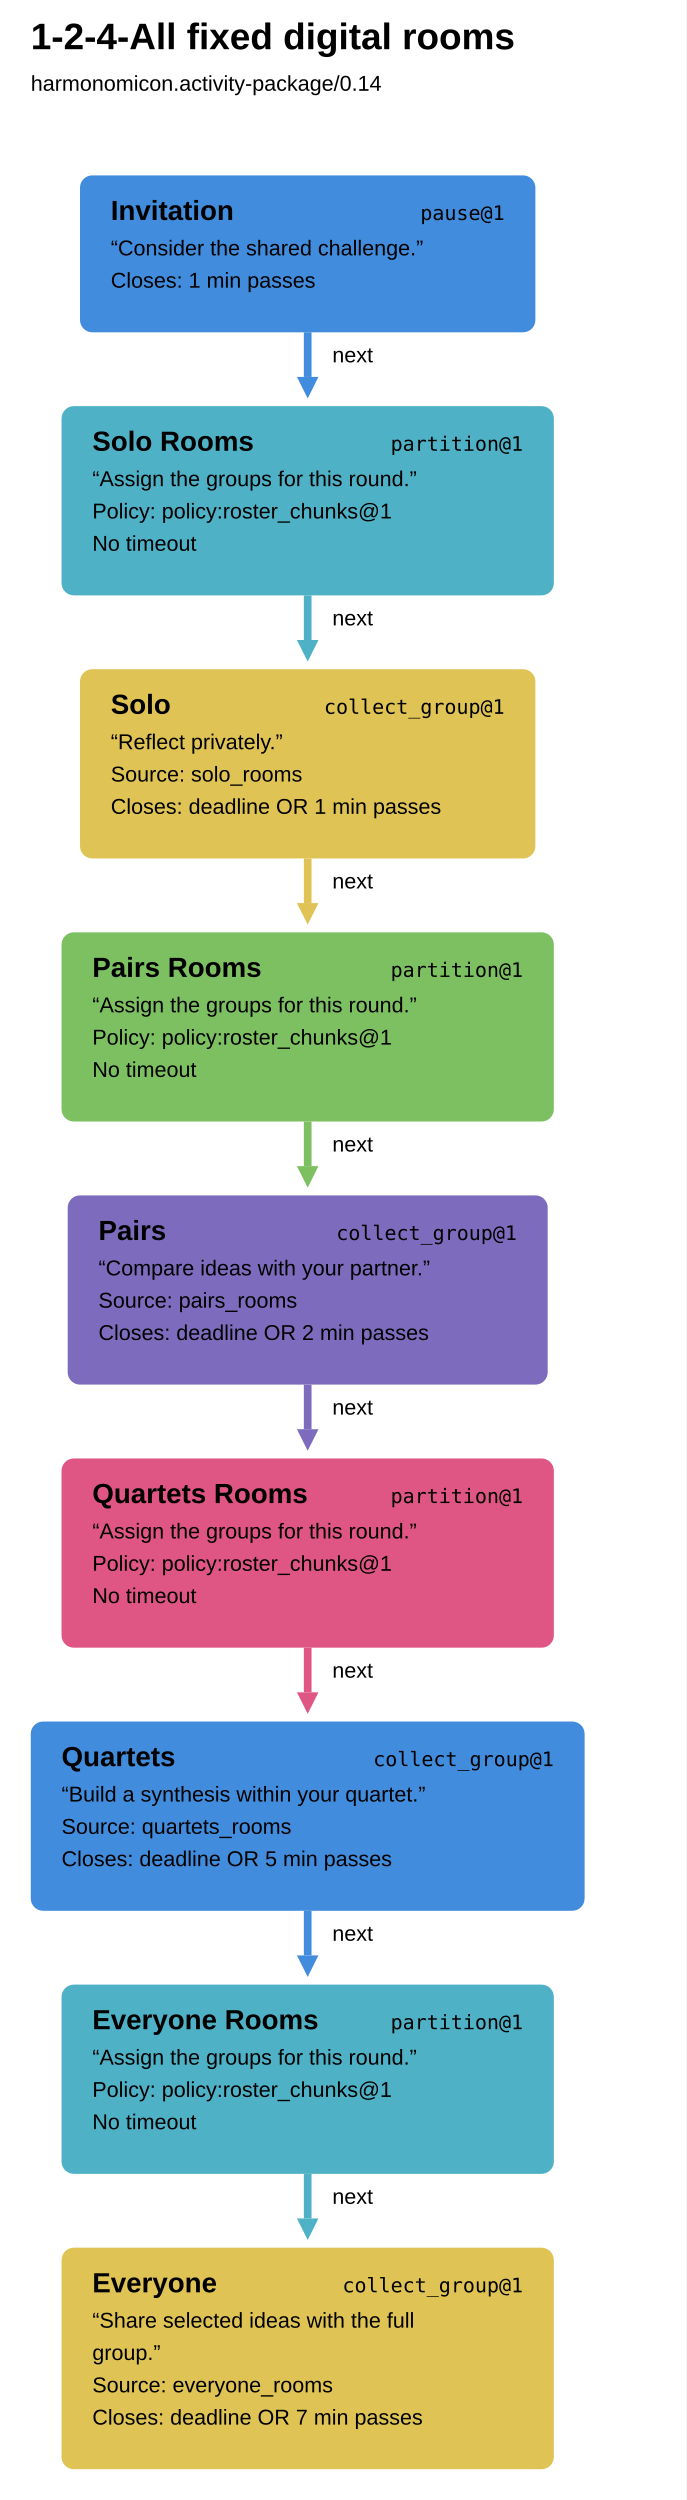
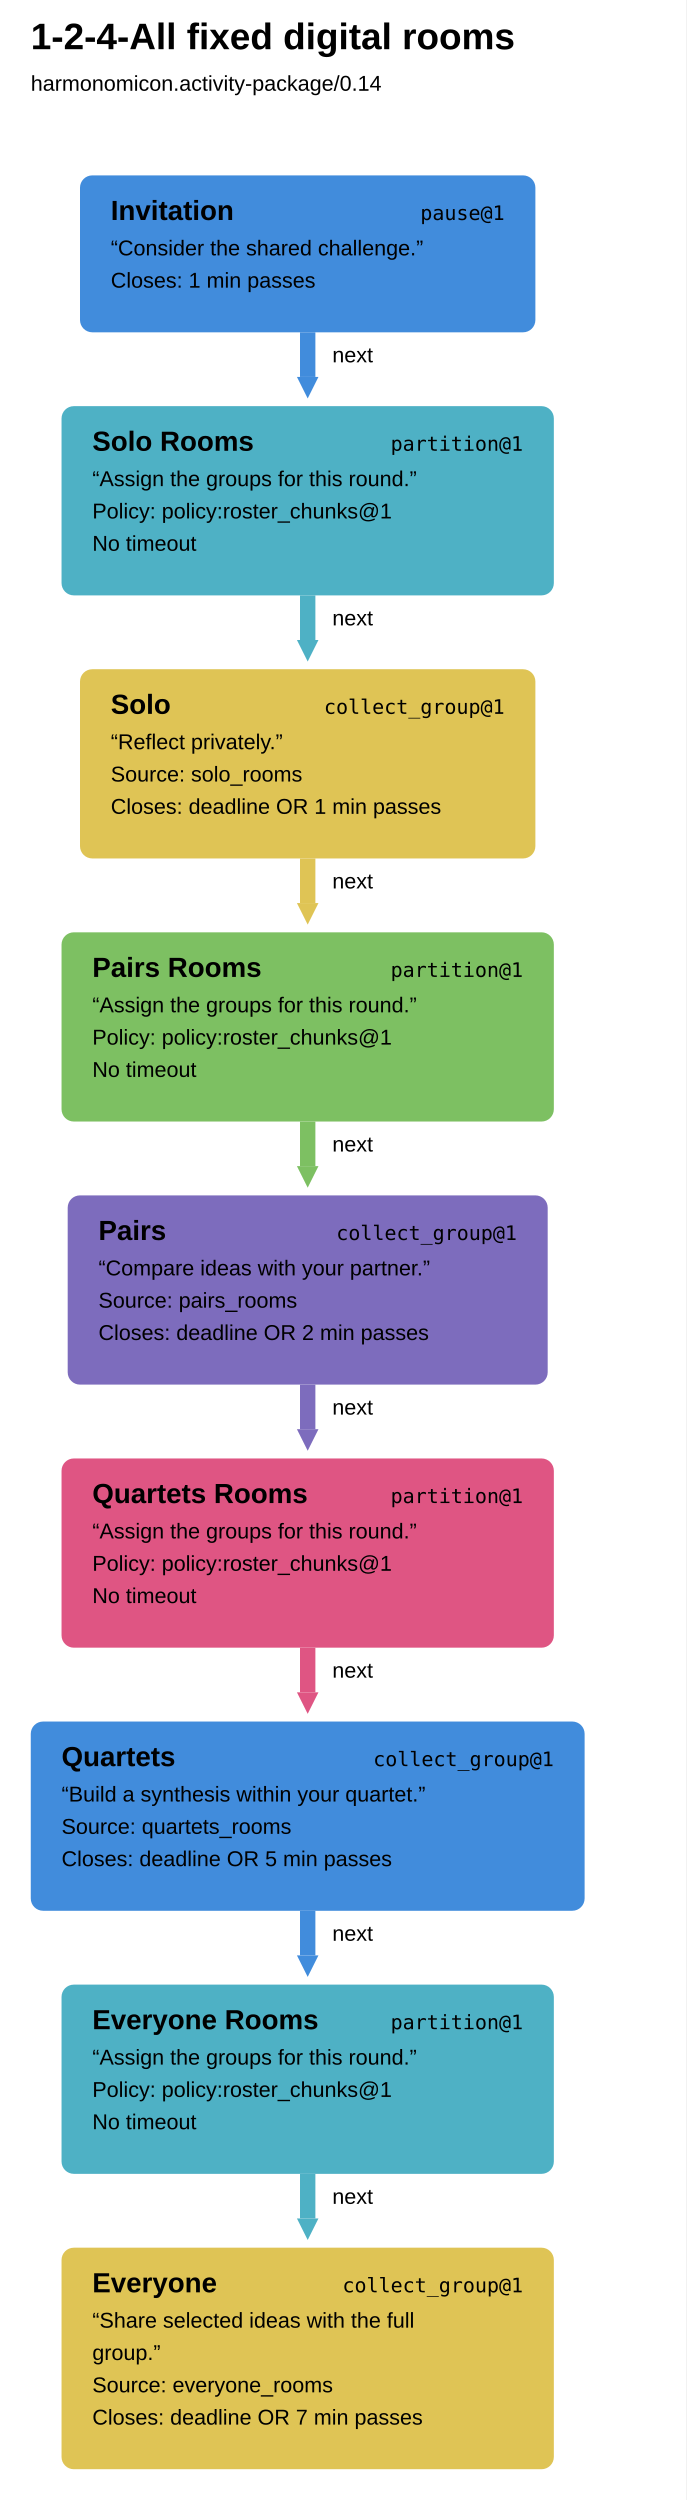
<svg xmlns="http://www.w3.org/2000/svg" width="446" height="1625" viewBox="0 0 446 1625" aria-label="1-2-4-All fixed digital rooms runbook" style="font-family:Arial,sans-serif;fill:black">
  <defs>
    <marker id="arrow-0" markerUnits="userSpaceOnUse" markerWidth="14" markerHeight="14" refX="0" refY="7" orient="auto">
      <path d="M0 0L14 7L0 14Z" fill="#418cdc" />
    </marker>
    <marker id="arrow-1" markerUnits="userSpaceOnUse" markerWidth="14" markerHeight="14" refX="0" refY="7" orient="auto">
      <path d="M0 0L14 7L0 14Z" fill="#4eb1c5" />
    </marker>
    <marker id="arrow-2" markerUnits="userSpaceOnUse" markerWidth="14" markerHeight="14" refX="0" refY="7" orient="auto">
      <path d="M0 0L14 7L0 14Z" fill="#dfc455" />
    </marker>
    <marker id="arrow-3" markerUnits="userSpaceOnUse" markerWidth="14" markerHeight="14" refX="0" refY="7" orient="auto">
      <path d="M0 0L14 7L0 14Z" fill="#7dc062" />
    </marker>
    <marker id="arrow-4" markerUnits="userSpaceOnUse" markerWidth="14" markerHeight="14" refX="0" refY="7" orient="auto">
      <path d="M0 0L14 7L0 14Z" fill="#7d6cbd" />
    </marker>
    <marker id="arrow-5" markerUnits="userSpaceOnUse" markerWidth="14" markerHeight="14" refX="0" refY="7" orient="auto">
      <path d="M0 0L14 7L0 14Z" fill="#df5583" />
    </marker>
    <marker id="arrow-6" markerUnits="userSpaceOnUse" markerWidth="14" markerHeight="14" refX="0" refY="7" orient="auto">
      <path d="M0 0L14 7L0 14Z" fill="#418cdc" />
    </marker>
    <marker id="arrow-7" markerUnits="userSpaceOnUse" markerWidth="14" markerHeight="14" refX="0" refY="7" orient="auto">
      <path d="M0 0L14 7L0 14Z" fill="#4eb1c5" />
    </marker>
  </defs>
  <rect width="100%" height="100%" fill="white" />
  <text x="20" y="32" font-size="24" font-weight="700">1-2-4-All fixed digital rooms</text>
  <text x="20" y="59" font-size="14">harmonomicon.activity-package/0.14</text>
  <g data-step="invitation" tabindex="0" role="button" aria-label="invitation pause@1">
    <rect x="52" y="114" width="296" height="102" rx="8" fill="#418cdc" />
    <text x="72" y="143" font-weight="700" font-size="18">Invitation</text>
    <text x="328" y="143" text-anchor="end" font-family="ui-monospace, SFMono-Regular, Menlo, Consolas, monospace" font-size="13">pause@1</text>
    <text x="72" y="166" font-size="14">“Consider the shared challenge.”</text>
    <text x="72" y="187" font-size="14">Closes: 1 min passes</text>
  </g>
  <g data-step="solo_rooms" tabindex="0" role="button" aria-label="solo_rooms partition@1">
    <rect x="40" y="264" width="320" height="123" rx="8" fill="#4eb1c5" />
    <text x="60" y="293" font-weight="700" font-size="18">Solo Rooms</text>
    <text x="340" y="293" text-anchor="end" font-family="ui-monospace, SFMono-Regular, Menlo, Consolas, monospace" font-size="13">partition@1</text>
    <text x="60" y="316" font-size="14">“Assign the groups for this round.”</text>
    <text x="60" y="337" font-size="14">Policy: policy:roster_chunks@1</text>
    <text x="60" y="358" font-size="14">No timeout</text>
  </g>
  <g data-step="solo" tabindex="0" role="button" aria-label="solo collect_group@1">
    <rect x="52" y="435" width="296" height="123" rx="8" fill="#dfc455" />
    <text x="72" y="464" font-weight="700" font-size="18">Solo</text>
    <text x="328" y="464" text-anchor="end" font-family="ui-monospace, SFMono-Regular, Menlo, Consolas, monospace" font-size="13">collect_group@1</text>
    <text x="72" y="487" font-size="14">“Reflect privately.”</text>
    <text x="72" y="508" font-size="14">Source: solo_rooms</text>
    <text x="72" y="529" font-size="14">Closes: deadline OR 1 min passes</text>
  </g>
  <g data-step="pairs_rooms" tabindex="0" role="button" aria-label="pairs_rooms partition@1">
    <rect x="40" y="606" width="320" height="123" rx="8" fill="#7dc062" />
    <text x="60" y="635" font-weight="700" font-size="18">Pairs Rooms</text>
    <text x="340" y="635" text-anchor="end" font-family="ui-monospace, SFMono-Regular, Menlo, Consolas, monospace" font-size="13">partition@1</text>
    <text x="60" y="658" font-size="14">“Assign the groups for this round.”</text>
    <text x="60" y="679" font-size="14">Policy: policy:roster_chunks@1</text>
    <text x="60" y="700" font-size="14">No timeout</text>
  </g>
  <g data-step="pairs" tabindex="0" role="button" aria-label="pairs collect_group@1">
    <rect x="44" y="777" width="312" height="123" rx="8" fill="#7d6cbd" />
    <text x="64" y="806" font-weight="700" font-size="18">Pairs</text>
    <text x="336" y="806" text-anchor="end" font-family="ui-monospace, SFMono-Regular, Menlo, Consolas, monospace" font-size="13">collect_group@1</text>
    <text x="64" y="829" font-size="14">“Compare ideas with your partner.”</text>
    <text x="64" y="850" font-size="14">Source: pairs_rooms</text>
    <text x="64" y="871" font-size="14">Closes: deadline OR 2 min passes</text>
  </g>
  <g data-step="quartets_rooms" tabindex="0" role="button" aria-label="quartets_rooms partition@1">
    <rect x="40" y="948" width="320" height="123" rx="8" fill="#df5583" />
    <text x="60" y="977" font-weight="700" font-size="18">Quartets Rooms</text>
    <text x="340" y="977" text-anchor="end" font-family="ui-monospace, SFMono-Regular, Menlo, Consolas, monospace" font-size="13">partition@1</text>
    <text x="60" y="1000" font-size="14">“Assign the groups for this round.”</text>
    <text x="60" y="1021" font-size="14">Policy: policy:roster_chunks@1</text>
    <text x="60" y="1042" font-size="14">No timeout</text>
  </g>
  <g data-step="quartets" tabindex="0" role="button" aria-label="quartets collect_group@1">
    <rect x="20" y="1119" width="360" height="123" rx="8" fill="#418cdc" />
    <text x="40" y="1148" font-weight="700" font-size="18">Quartets</text>
    <text x="360" y="1148" text-anchor="end" font-family="ui-monospace, SFMono-Regular, Menlo, Consolas, monospace" font-size="13">collect_group@1</text>
    <text x="40" y="1171" font-size="14">“Build a synthesis within your quartet.”</text>
    <text x="40" y="1192" font-size="14">Source: quartets_rooms</text>
    <text x="40" y="1213" font-size="14">Closes: deadline OR 5 min passes</text>
  </g>
  <g data-step="everyone_rooms" tabindex="0" role="button" aria-label="everyone_rooms partition@1">
    <rect x="40" y="1290" width="320" height="123" rx="8" fill="#4eb1c5" />
    <text x="60" y="1319" font-weight="700" font-size="18">Everyone Rooms</text>
    <text x="340" y="1319" text-anchor="end" font-family="ui-monospace, SFMono-Regular, Menlo, Consolas, monospace" font-size="13">partition@1</text>
    <text x="60" y="1342" font-size="14">“Assign the groups for this round.”</text>
    <text x="60" y="1363" font-size="14">Policy: policy:roster_chunks@1</text>
    <text x="60" y="1384" font-size="14">No timeout</text>
  </g>
  <g data-step="everyone" tabindex="0" role="button" aria-label="everyone collect_group@1">
    <rect x="40" y="1461" width="320" height="144" rx="8" fill="#dfc455" />
    <text x="60" y="1490" font-weight="700" font-size="18">Everyone</text>
    <text x="340" y="1490" text-anchor="end" font-family="ui-monospace, SFMono-Regular, Menlo, Consolas, monospace" font-size="13">collect_group@1</text>
    <text x="60" y="1513" font-size="14">“Share selected ideas with the full</text>
    <text x="60" y="1534" font-size="14">group.”</text>
    <text x="60" y="1555" font-size="14">Source: everyone_rooms</text>
    <text x="60" y="1576" font-size="14">Closes: deadline OR 7 min passes</text>
  </g>
-   <path d="M 200 216 L 200 245" fill="none" stroke="#418cdc" stroke-width="5" marker-end="url(#arrow-0)" />
+   <path d="M 200 216 L 200 245" fill="none" stroke="#418cdc" stroke-width="10" marker-end="url(#arrow-0)" />
  <text x="216" y="235.5" font-size="14">next</text>
-   <path d="M 200 387 L 200 416" fill="none" stroke="#4eb1c5" stroke-width="5" marker-end="url(#arrow-1)" />
+   <path d="M 200 387 L 200 416" fill="none" stroke="#4eb1c5" stroke-width="10" marker-end="url(#arrow-1)" />
  <text x="216" y="406.5" font-size="14">next</text>
-   <path d="M 200 558 L 200 587" fill="none" stroke="#dfc455" stroke-width="5" marker-end="url(#arrow-2)" />
+   <path d="M 200 558 L 200 587" fill="none" stroke="#dfc455" stroke-width="10" marker-end="url(#arrow-2)" />
  <text x="216" y="577.5" font-size="14">next</text>
-   <path d="M 200 729 L 200 758" fill="none" stroke="#7dc062" stroke-width="5" marker-end="url(#arrow-3)" />
+   <path d="M 200 729 L 200 758" fill="none" stroke="#7dc062" stroke-width="10" marker-end="url(#arrow-3)" />
  <text x="216" y="748.5" font-size="14">next</text>
-   <path d="M 200 900 L 200 929" fill="none" stroke="#7d6cbd" stroke-width="5" marker-end="url(#arrow-4)" />
+   <path d="M 200 900 L 200 929" fill="none" stroke="#7d6cbd" stroke-width="10" marker-end="url(#arrow-4)" />
  <text x="216" y="919.5" font-size="14">next</text>
-   <path d="M 200 1071 L 200 1100" fill="none" stroke="#df5583" stroke-width="5" marker-end="url(#arrow-5)" />
+   <path d="M 200 1071 L 200 1100" fill="none" stroke="#df5583" stroke-width="10" marker-end="url(#arrow-5)" />
  <text x="216" y="1090.5" font-size="14">next</text>
-   <path d="M 200 1242 L 200 1271" fill="none" stroke="#418cdc" stroke-width="5" marker-end="url(#arrow-6)" />
+   <path d="M 200 1242 L 200 1271" fill="none" stroke="#418cdc" stroke-width="10" marker-end="url(#arrow-6)" />
  <text x="216" y="1261.5" font-size="14">next</text>
-   <path d="M 200 1413 L 200 1442" fill="none" stroke="#4eb1c5" stroke-width="5" marker-end="url(#arrow-7)" />
+   <path d="M 200 1413 L 200 1442" fill="none" stroke="#4eb1c5" stroke-width="10" marker-end="url(#arrow-7)" />
  <text x="216" y="1432.5" font-size="14">next</text>
</svg>
